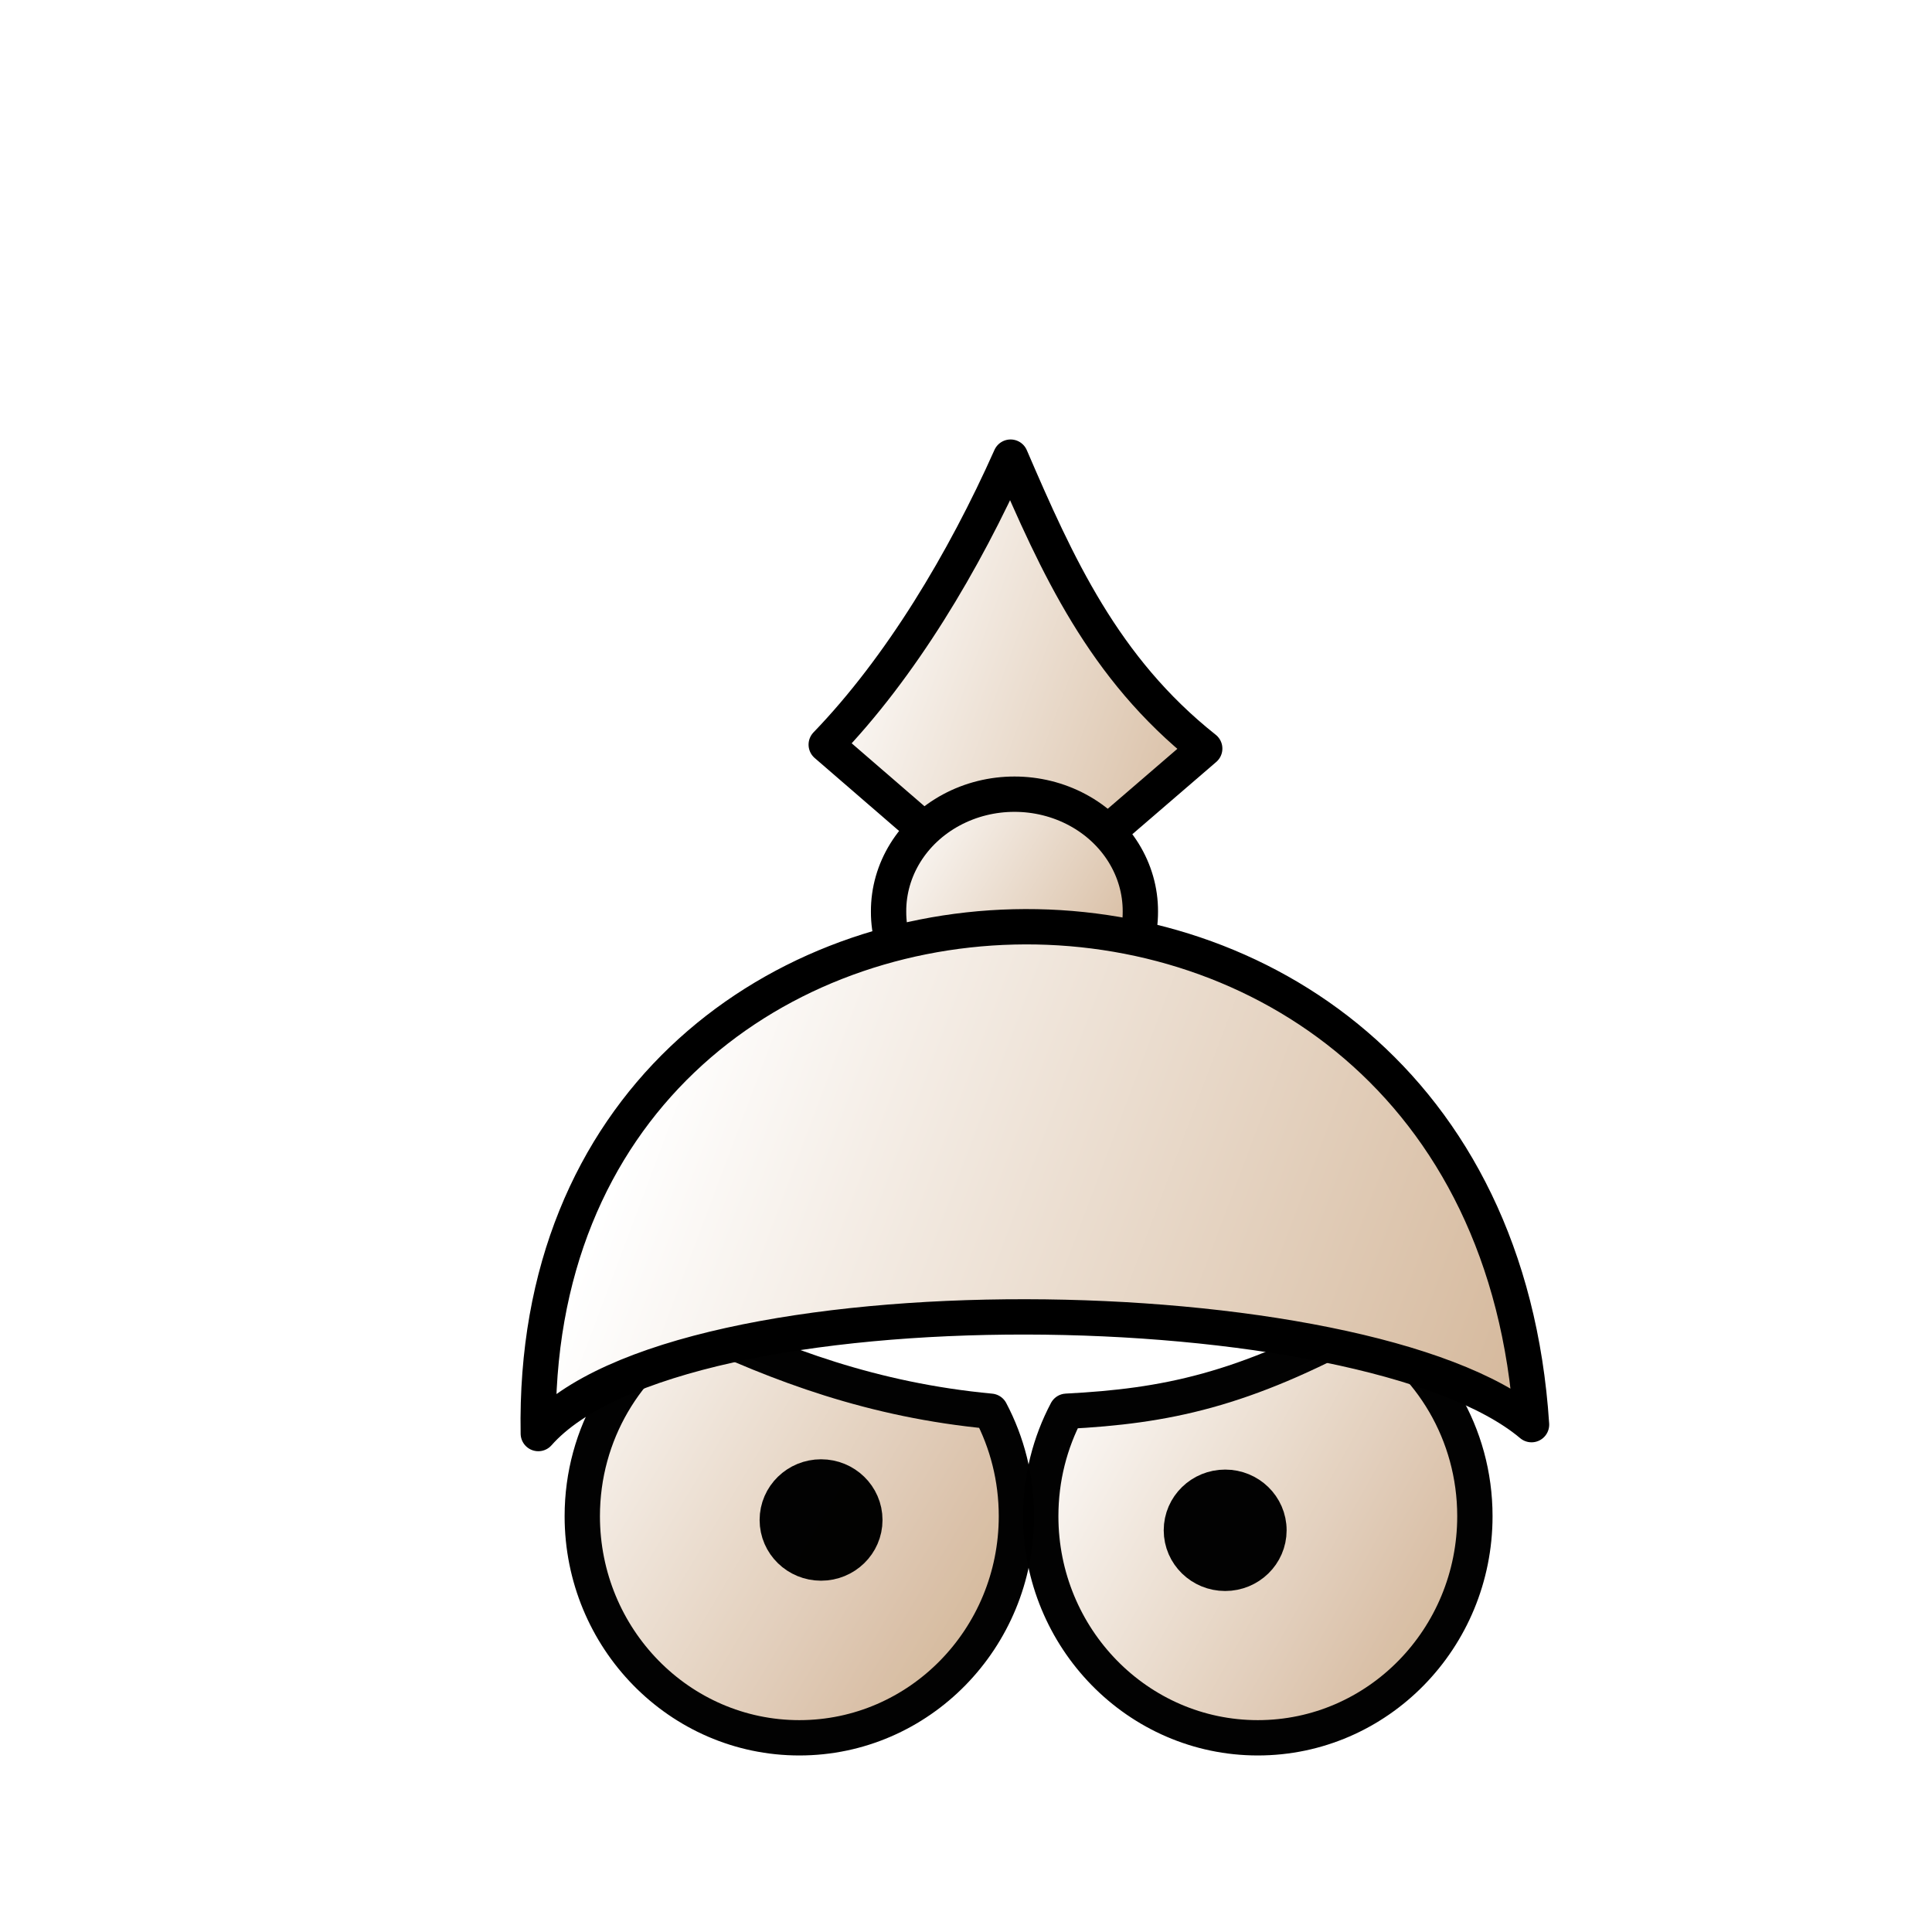
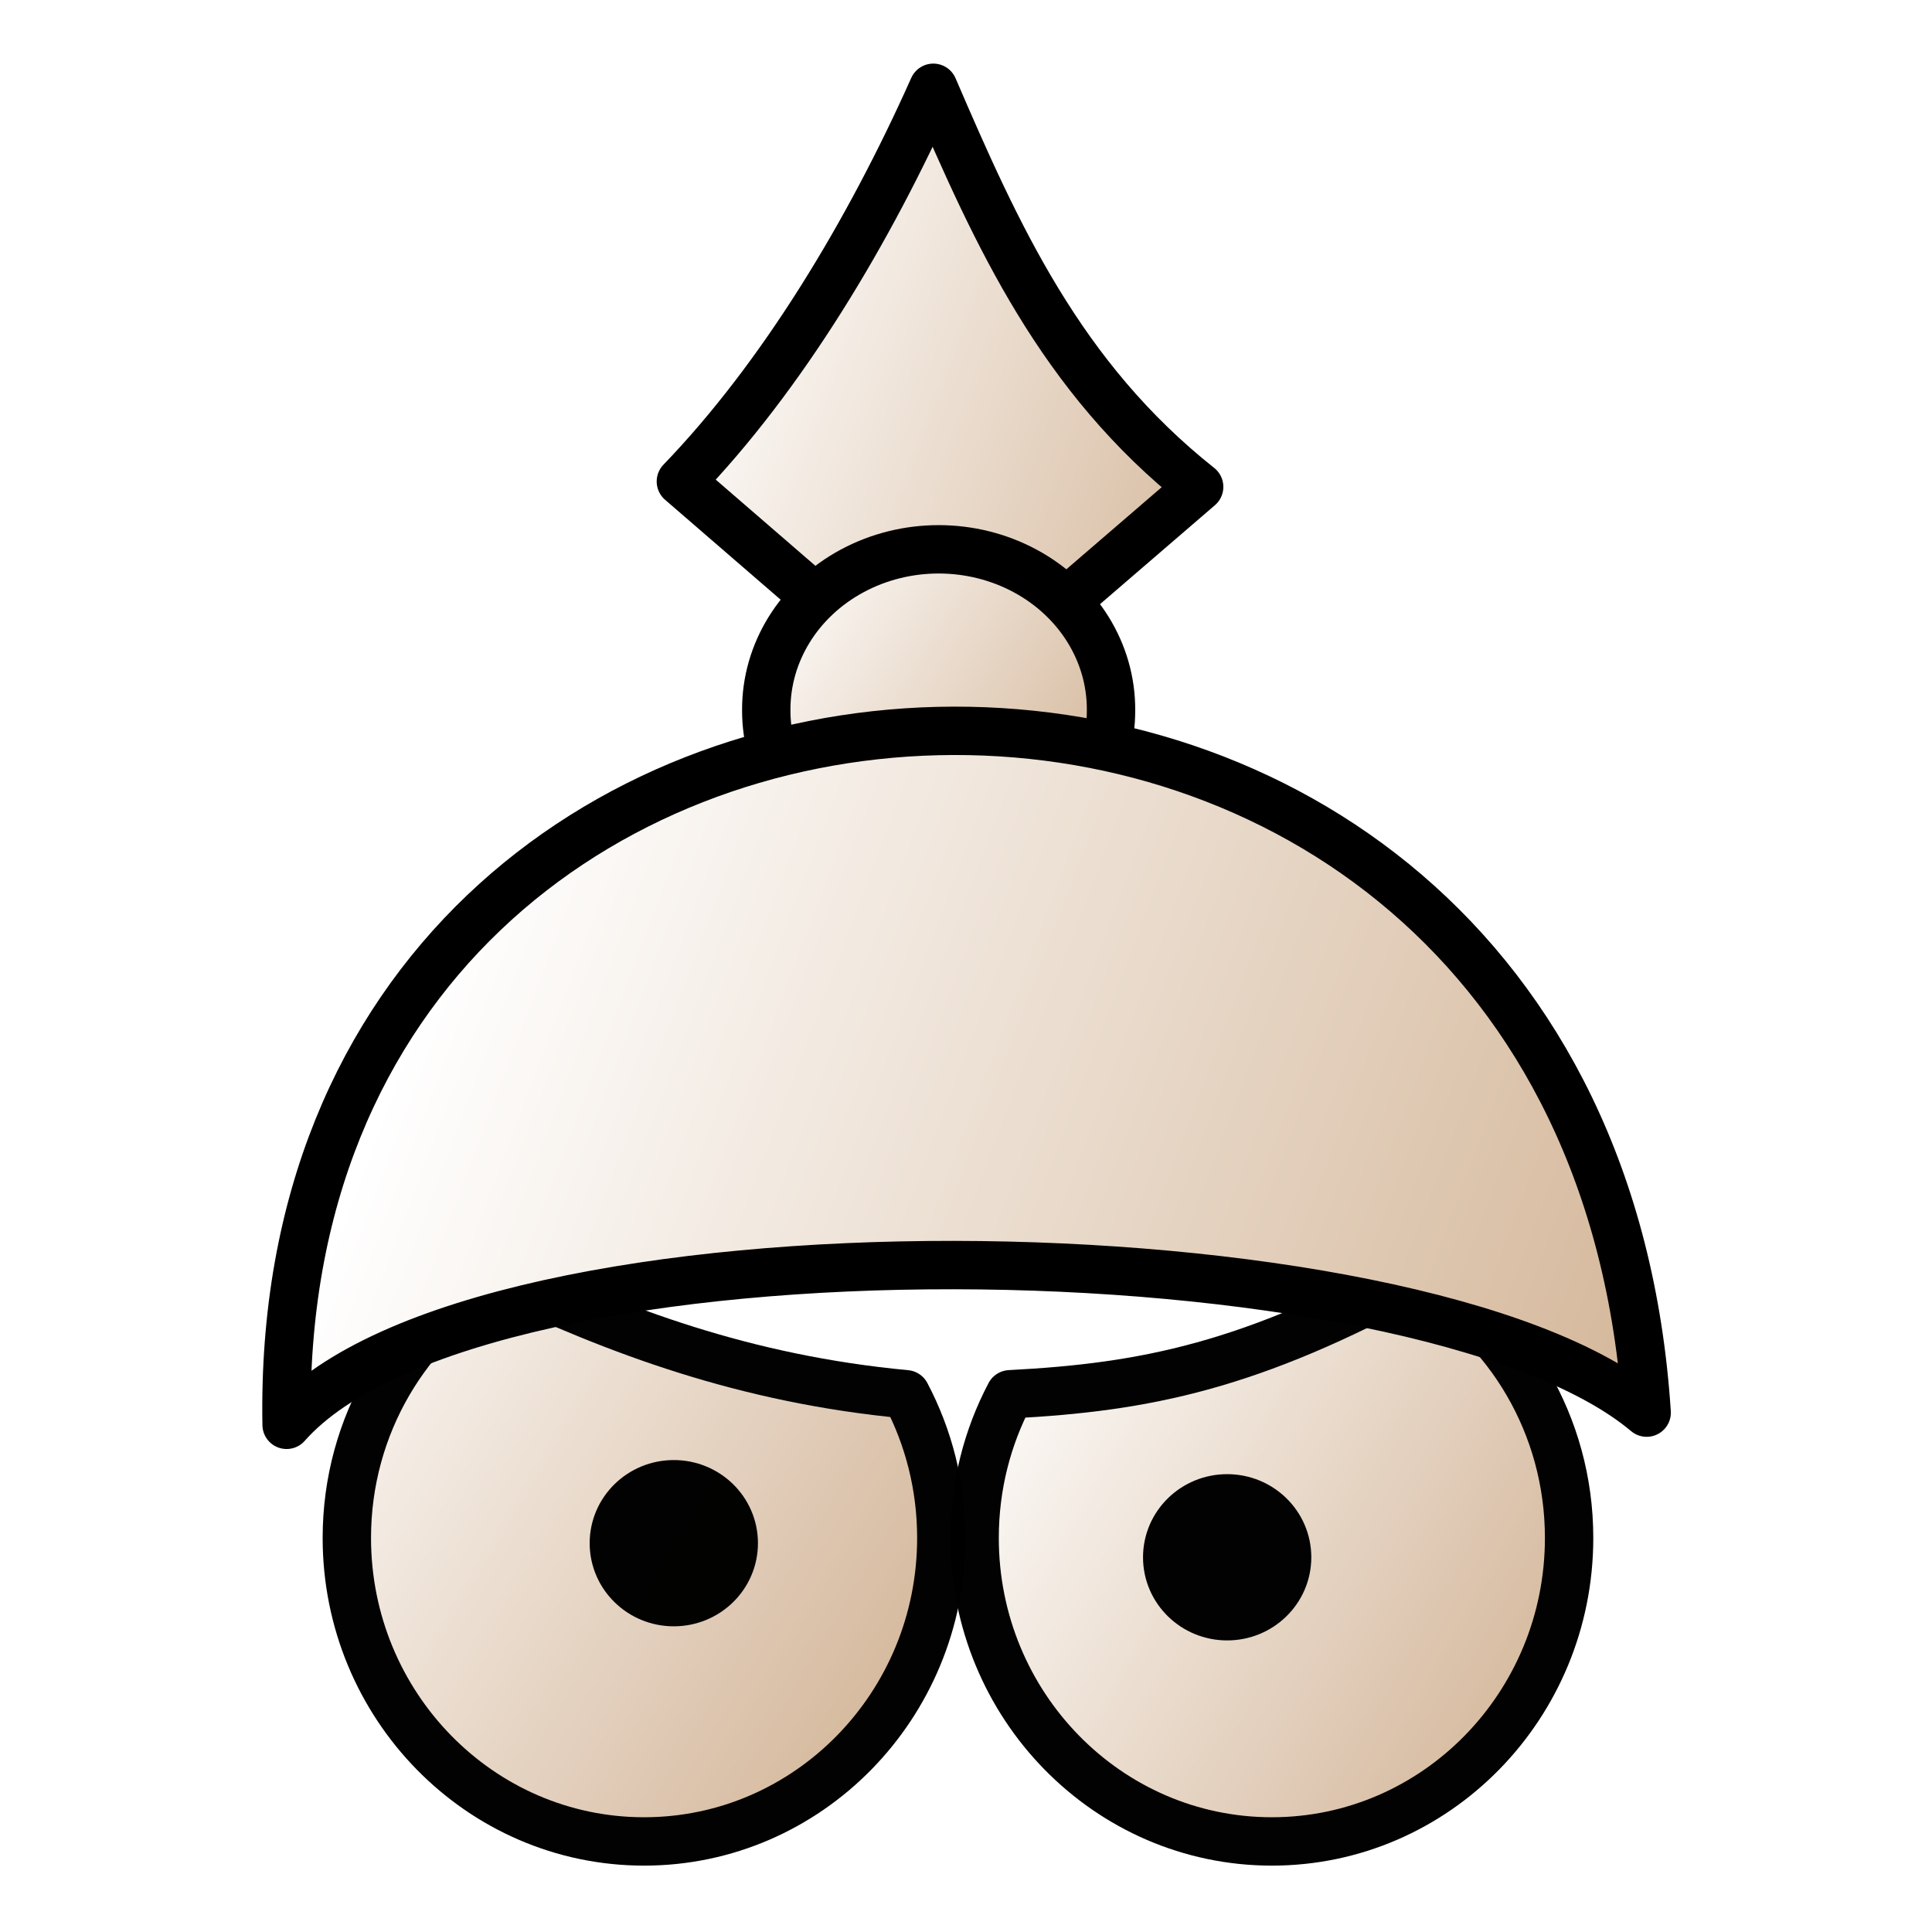
- <svg xmlns="http://www.w3.org/2000/svg" xmlns:xlink="http://www.w3.org/1999/xlink" overflow="hidden" viewBox="-23 8 875 875" id="svg36220" version="1.0">
+ <svg xmlns="http://www.w3.org/2000/svg" xmlns:xlink="http://www.w3.org/1999/xlink" overflow="hidden" viewBox="126 186 639 639" id="svg36220" version="1.0">
  <defs id="defs36222">
    <linearGradient id="linearGradient2507">
      <stop style="stop-color:#ffffff;stop-opacity:1;" offset="0" id="stop2509" />
      <stop style="stop-color:#d0b090;stop-opacity:1;" offset="1" id="stop2511" />
    </linearGradient>
    <linearGradient xlink:href="#linearGradient2507" id="linearGradient5892" gradientUnits="userSpaceOnUse" gradientTransform="matrix(0.912124,0,0,0.876973,58.9007,148.9545)" x1="224.065" y1="423.884" x2="710.132" y2="599.749" />
    <linearGradient xlink:href="#linearGradient2507" id="linearGradient5897" gradientUnits="userSpaceOnUse" x1="204.25" y1="662.388" x2="421.718" y2="792" gradientTransform="matrix(1.101156,0,0,1.101156,-44.79643,-66.05735)" />
    <linearGradient xlink:href="#linearGradient2507" id="linearGradient5901" gradientUnits="userSpaceOnUse" x1="468.236" y1="681.244" x2="270.869" y2="792" gradientTransform="matrix(-1.101156,0,0,1.101156,930.4829,-66.05735)" />
    <linearGradient xlink:href="#linearGradient2507" id="linearGradient2226" gradientUnits="userSpaceOnUse" x1="321.983" y1="380.025" x2="469.976" y2="469.592" />
    <linearGradient xlink:href="#linearGradient2507" id="linearGradient2243" x1="338.482" y1="308.136" x2="550.115" y2="385.918" gradientUnits="userSpaceOnUse" gradientTransform="translate(1.714045,9.428091)" />
  </defs>
  <g id="layer1">
    <path id="path5899" d="M 595.216,607.403 C 624.927,624.676 644.974,657.292 644.974,694.67 C 644.974,750.072 600.932,795.047 546.661,795.047 C 492.391,795.047 448.349,750.072 448.349,694.67 C 448.349,677.478 452.577,661.298 460.049,647.148 C 505.104,644.829 539.778,637.714 595.216,607.403 z " style="opacity:0.99;fill:url(#linearGradient5901);fill-opacity:1;fill-rule:evenodd;stroke:#000000;stroke-width:16;stroke-linecap:round;stroke-linejoin:round;stroke-miterlimit:4;stroke-dasharray:none;stroke-dashoffset:0;stroke-opacity:1" />
    <path style="opacity:0.99;fill:#000000;fill-opacity:1;fill-rule:evenodd;stroke:#000000;stroke-width:18.427;stroke-linecap:round;stroke-linejoin:round;stroke-miterlimit:4;stroke-dasharray:none;stroke-dashoffset:0;stroke-opacity:1" id="path2231" d="M 422.054 340.25 A 23.202 22.097 0 1 1  375.65,340.25 A 23.202 22.097 0 1 1  422.054 340.25 z" transform="matrix(0.85853,0,0,0.87813,189.4521,402.2825)" />
    <path style="opacity:0.99;fill:url(#linearGradient5897);fill-opacity:1;fill-rule:evenodd;stroke:#000000;stroke-width:16;stroke-linecap:round;stroke-linejoin:round;stroke-miterlimit:4;stroke-dasharray:none;stroke-dashoffset:0;stroke-opacity:1" d="M 290.471,607.403 C 260.76,624.676 240.713,657.292 240.713,694.67 C 240.713,750.072 284.755,795.047 339.025,795.047 C 393.296,795.047 437.338,750.072 437.338,694.67 C 437.338,677.478 433.11,661.298 425.638,647.148 C 372.342,642.14 330.044,626.134 290.471,607.403 z " id="path5795" />
    <path transform="matrix(0.85853,0,0,0.87813,6.432124,397.6178)" d="M 422.054 340.25 A 23.202 22.097 0 1 1  375.65,340.25 A 23.202 22.097 0 1 1  422.054 340.25 z" id="path5797" style="opacity:0.99;fill:#000000;fill-opacity:1;fill-rule:evenodd;stroke:#000000;stroke-width:18.427;stroke-linecap:round;stroke-linejoin:round;stroke-miterlimit:4;stroke-dasharray:none;stroke-dashoffset:0;stroke-opacity:1" />
    <path style="fill:url(#linearGradient2243);fill-opacity:1;fill-rule:evenodd;stroke:#000000;stroke-width:16;stroke-linecap:round;stroke-linejoin:round;stroke-miterlimit:4;stroke-dasharray:none;stroke-opacity:1" d="M 434.692,215.034 C 413.541,262.45 384.862,310.34 351.196,345.242 L 437.763,420.095 L 522.616,347.027 C 476.729,310.652 455.714,263.841 434.692,215.034 z " id="path1340" />
    <path style="fill:url(#linearGradient2226);fill-opacity:1;stroke:#000000;stroke-width:18.52;stroke-linecap:round;stroke-linejoin:round;stroke-miterlimit:4;stroke-dasharray:none;stroke-opacity:1" id="path1331" d="M 461.976 422.452 A 65.997 61.283 0 1 1  329.983,422.452 A 65.997 61.283 0 1 1  461.976 422.452 z" transform="matrix(0.863918,0,0,0.863918,94.35938,55.87036)" />
    <path style="fill:url(#linearGradient5892);fill-opacity:1;fill-rule:evenodd;stroke:#000000;stroke-width:16;stroke-linecap:round;stroke-linejoin:round;stroke-miterlimit:4;stroke-dasharray:none;stroke-opacity:1" d="M 220.795,657.255 C 215.466,360.599 650.419,343.341 670.628,653.219 C 595.531,589.99 284.597,584.965 220.795,657.255 z " id="path4352" />
  </g>
</svg>
